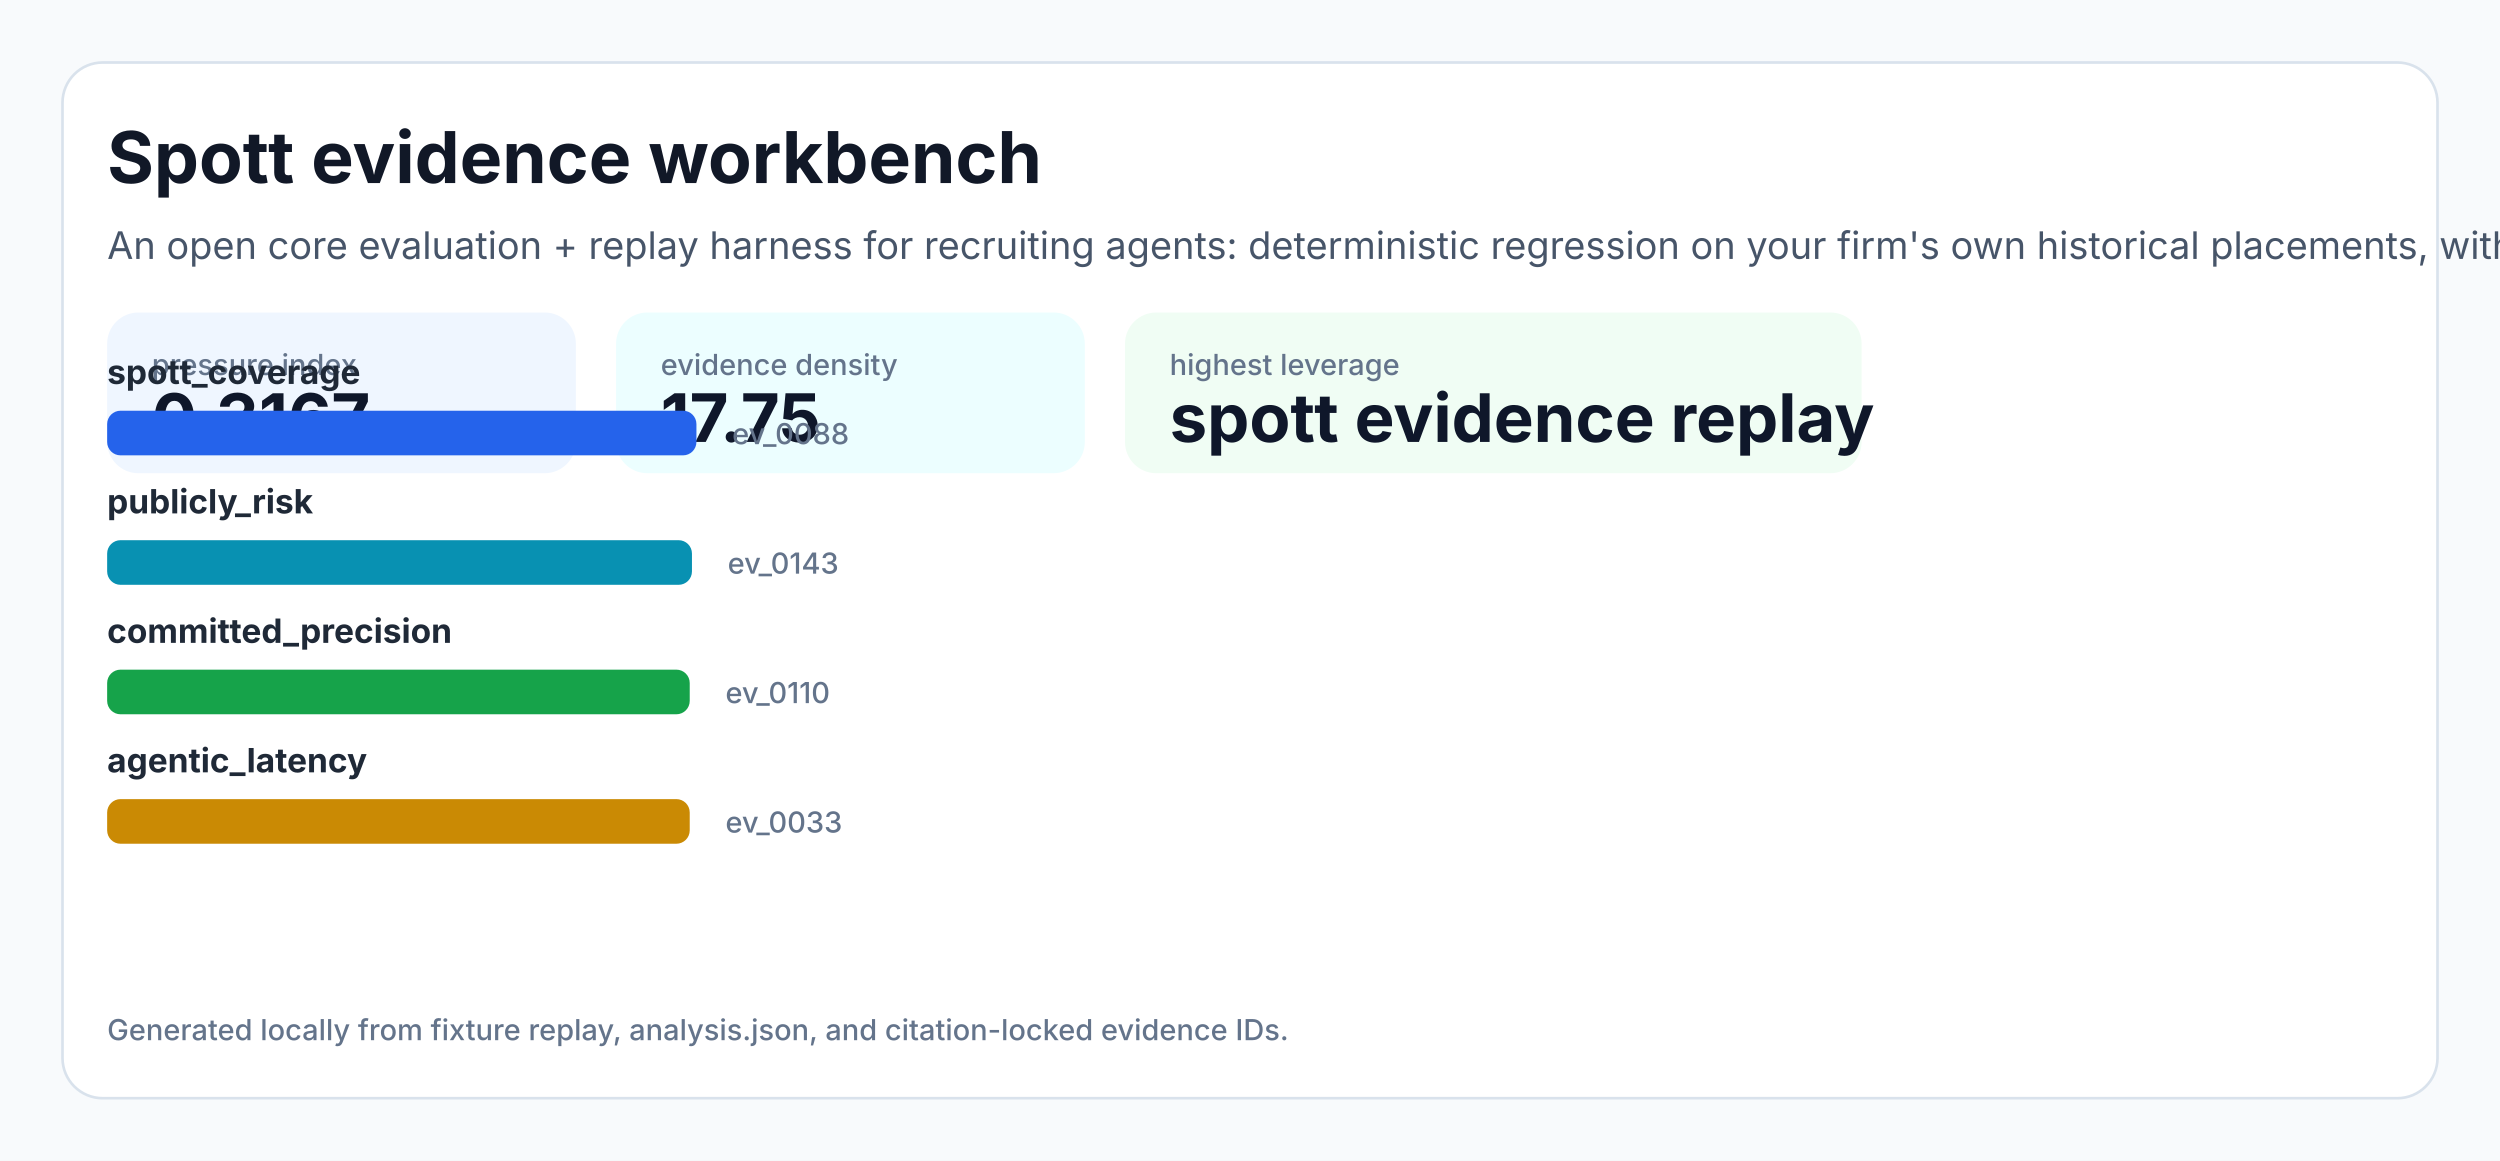
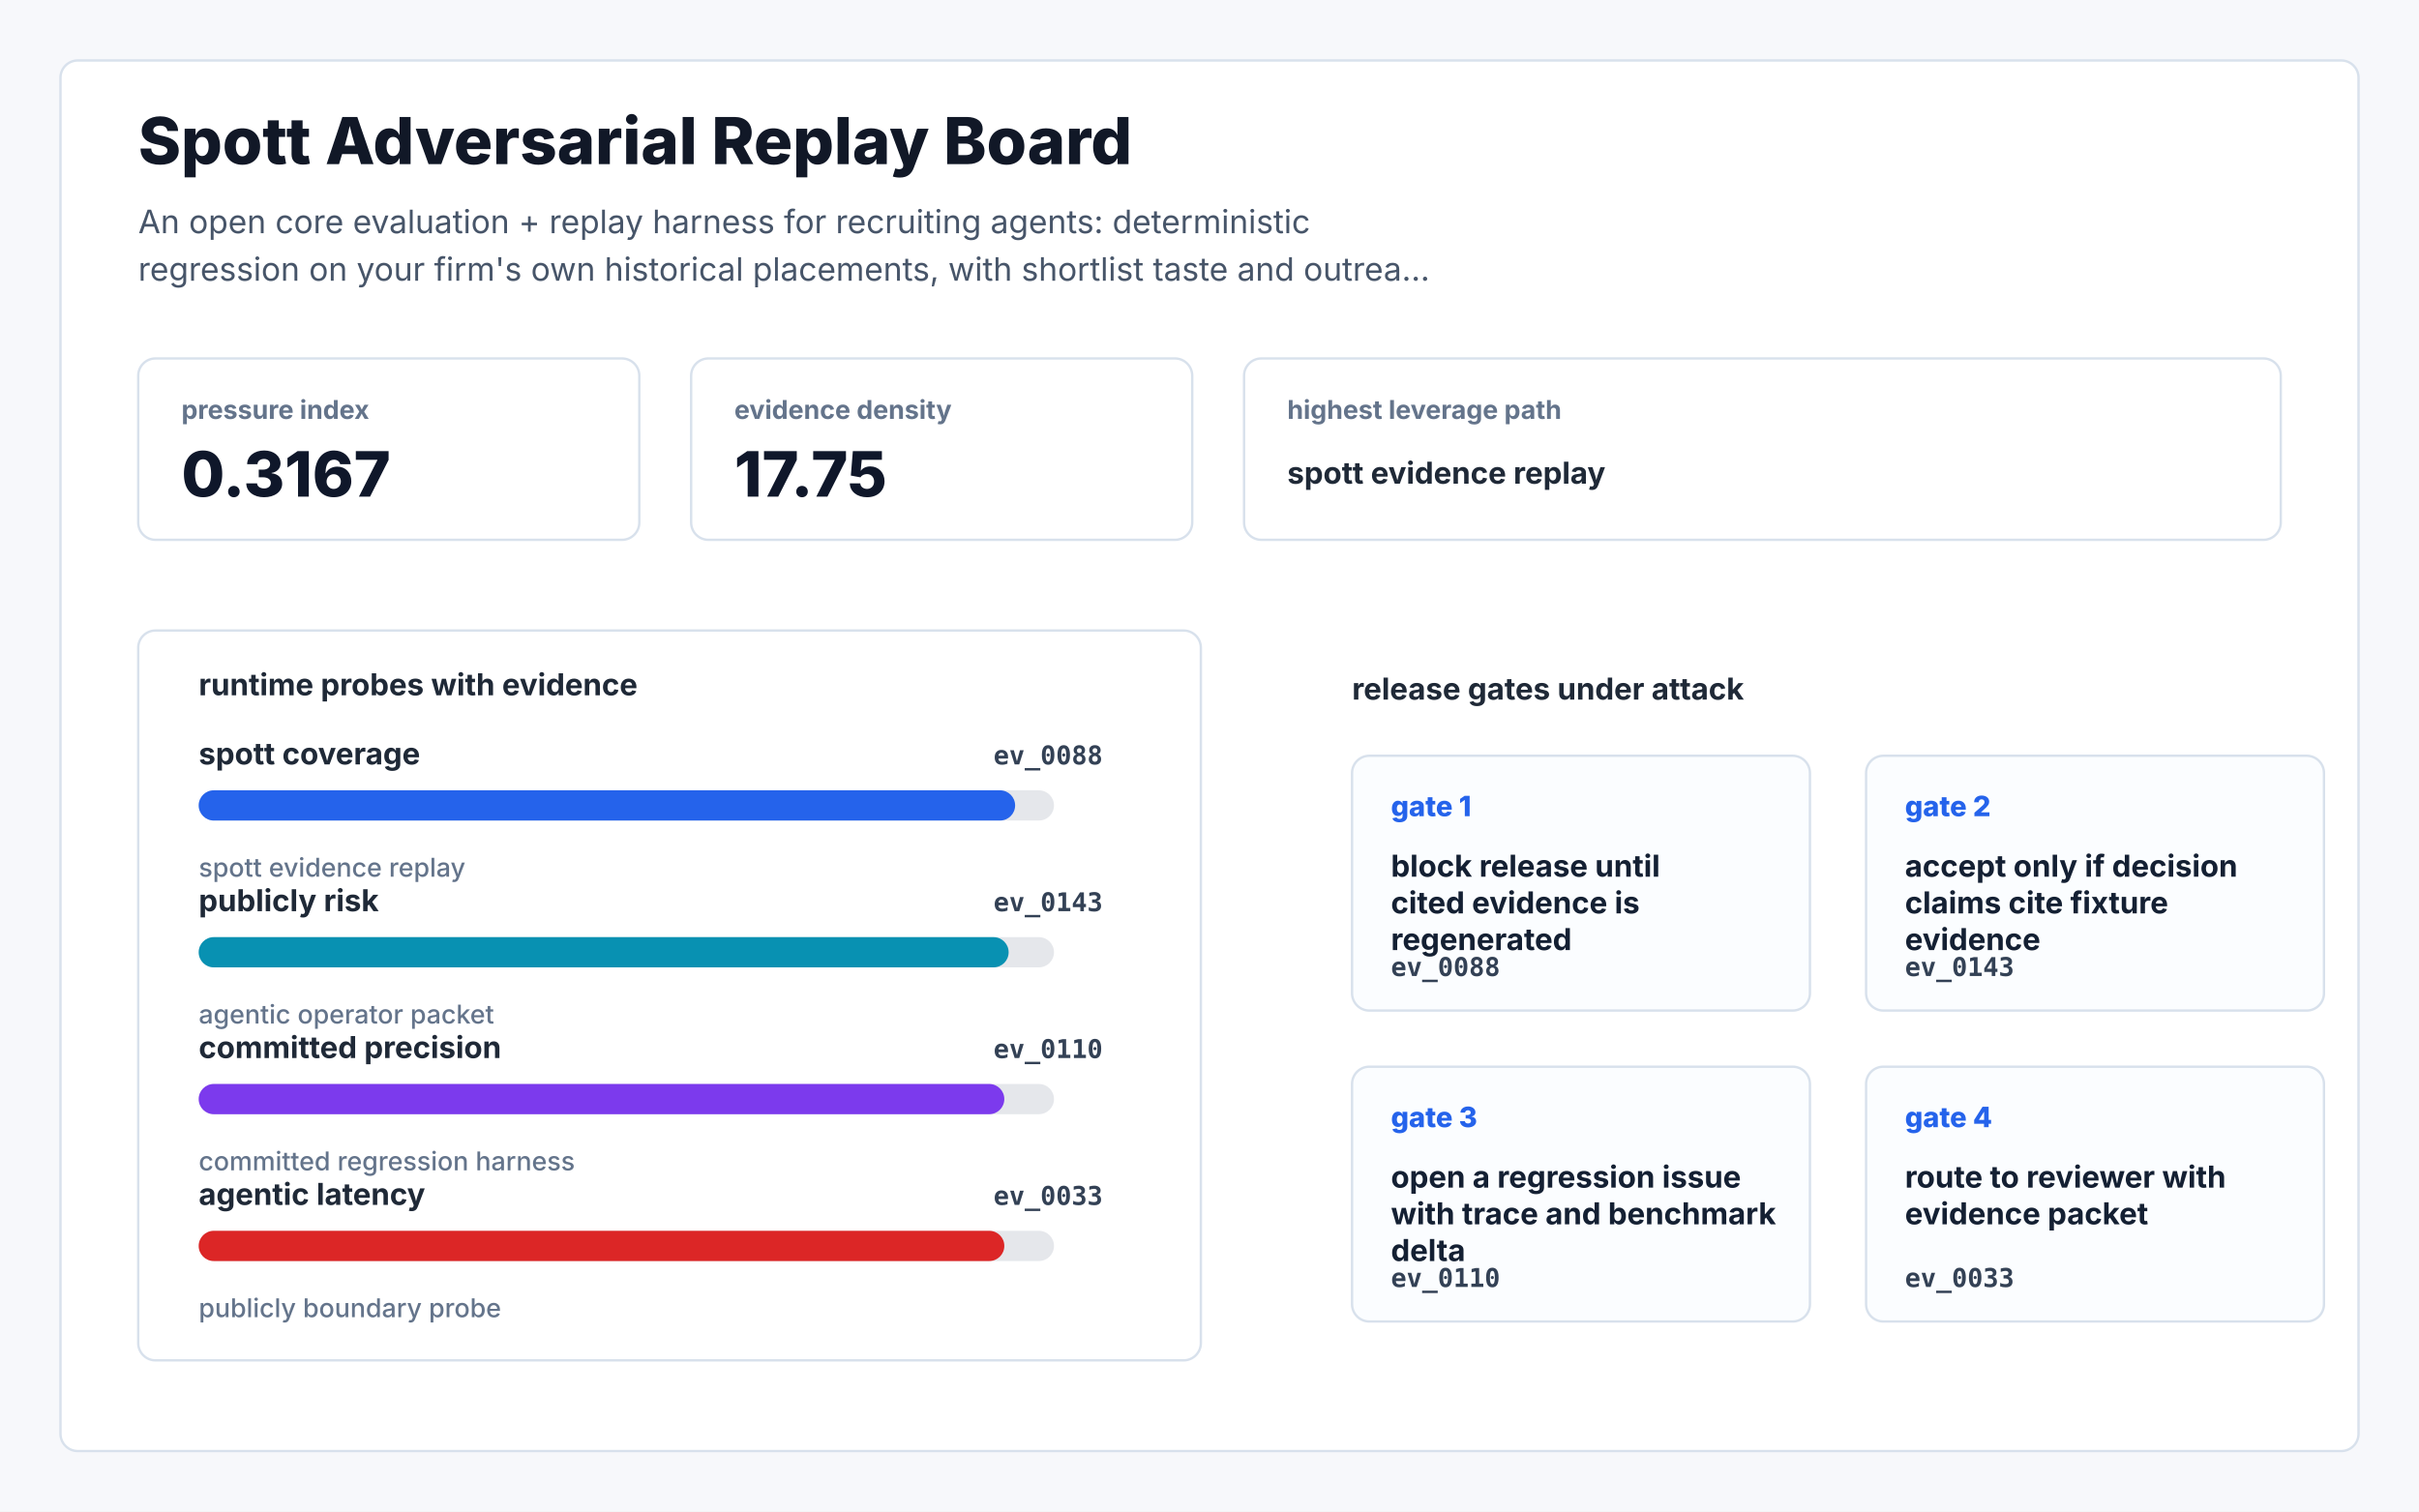
- <svg xmlns="http://www.w3.org/2000/svg" width="1120" height="520" viewBox="0 0 1120 520" role="img" aria-label="Spott project working dashboard preview">
+ <svg xmlns="http://www.w3.org/2000/svg" width="1120" height="700" viewBox="0 0 1120 700" role="img" aria-label="Spott visual evidence dashboard">
  <defs>
    <style>
-       .bg { fill: #f8fafc; }
-       .panel { fill: #ffffff; stroke: #d9e2ec; stroke-width: 1.2; }
-       .title { font: 700 32px -apple-system, BlinkMacSystemFont, "Segoe UI", sans-serif; fill: #111827; }
-       .sub { font: 400 17px -apple-system, BlinkMacSystemFont, "Segoe UI", sans-serif; fill: #475569; }
-       .label { font: 650 15px -apple-system, BlinkMacSystemFont, "Segoe UI", sans-serif; fill: #1f2937; }
-       .small { font: 500 13px -apple-system, BlinkMacSystemFont, "Segoe UI", sans-serif; fill: #64748b; }
-       .metric { font: 750 30px -apple-system, BlinkMacSystemFont, "Segoe UI", sans-serif; fill: #0f172a; }
+       .bg { fill:#f7f8fb; }
+       .panel { fill:#ffffff; stroke:#d8e1ec; stroke-width:1.1; }
+       .card { fill:#ffffff; stroke:#d8e1ec; stroke-width:1.1; }
+       .actioncard { fill:#fbfdff; stroke:#d8e1ec; stroke-width:1.1; }
+       .title { font:760 30px -apple-system,BlinkMacSystemFont,"Segoe UI",sans-serif; fill:#111827; }
+       .sub { font:420 15px -apple-system,BlinkMacSystemFont,"Segoe UI",sans-serif; fill:#475569; }
+       .label { font:700 14px -apple-system,BlinkMacSystemFont,"Segoe UI",sans-serif; fill:#1f2937; }
+       .caption { font:500 12px -apple-system,BlinkMacSystemFont,"Segoe UI",sans-serif; fill:#64748b; }
+       .small { font:650 12px -apple-system,BlinkMacSystemFont,"Segoe UI",sans-serif; fill:#64748b; }
+       .metric { font:780 29px -apple-system,BlinkMacSystemFont,"Segoe UI",sans-serif; fill:#0f172a; }
+       .rank { font:760 13px -apple-system,BlinkMacSystemFont,"Segoe UI",sans-serif; fill:#2563eb; }
+       .cardtext { font:650 14px -apple-system,BlinkMacSystemFont,"Segoe UI",sans-serif; fill:#142033; }
+       .mono { font:700 12px ui-monospace,SFMono-Regular,Menlo,monospace; fill:#334155; }
    </style>
  </defs>
-   <rect class="bg" width="1120" height="520" rx="0" />
-   <rect class="panel" x="28" y="28" width="1064" height="464" rx="18" />
-   <text class="title" x="48" y="82">Spott evidence workbench</text>
-   <text class="sub" x="48" y="116">An open core evaluation + replay harness for recruiting agents: deterministic regression on your firm's own historical placements, with shortlist taste and outreach tone scoring before the agent ever goes live in a customer's tenant.</text>
-   <rect x="48" y="140" width="210" height="72" rx="14" fill="#eff6ff" />
-   <text class="small" x="68" y="168">pressure index</text>
-   <text class="metric" x="68" y="198">0.3167</text>
-   <rect x="276" y="140" width="210" height="72" rx="14" fill="#ecfeff" />
-   <text class="small" x="296" y="168">evidence density</text>
-   <text class="metric" x="296" y="198">17.75</text>
-   <rect x="504" y="140" width="330" height="72" rx="14" fill="#f0fdf4" />
-   <text class="small" x="524" y="168">highest leverage</text>
-   <text class="metric" x="524" y="198">spott evidence replay</text>
-   <text x="48" y="172" class="label">spott_coverage</text>
-   <rect x="48" y="184" width="264" height="20" rx="6" fill="#2563eb" />
-   <text x="328" y="199" class="small">ev_0088</text>
-   <text x="48" y="230" class="label">publicly_risk</text>
-   <rect x="48" y="242" width="262" height="20" rx="6" fill="#0891b2" />
-   <text x="326" y="257" class="small">ev_0143</text>
-   <text x="48" y="288" class="label">committed_precision</text>
-   <rect x="48" y="300" width="261" height="20" rx="6" fill="#16a34a" />
-   <text x="325" y="315" class="small">ev_0110</text>
-   <text x="48" y="346" class="label">agentic_latency</text>
-   <rect x="48" y="358" width="261" height="20" rx="6" fill="#ca8a04" />
-   <text x="325" y="373" class="small">ev_0033</text>
-   <text class="small" x="48" y="466">Generated locally from fixture replay, analysis.json, and citation-locked evidence IDs.</text>
+   <rect class="bg" width="1120" height="700" />
+   <rect class="panel" x="28" y="28" width="1064" height="644" rx="8" />
+   <text class="title" x="64" y="76">Spott Adversarial Replay Board</text>
+   <text class="sub" x="64" y="108">
+     <tspan x="64" dy="0">An open core evaluation + replay harness for recruiting agents: deterministic</tspan>
+     <tspan x="64" dy="22">regression on your firm's own historical placements, with shortlist taste and outrea...</tspan>
+   </text>
+   <rect class="card" x="64" y="166" width="232" height="84" rx="8" />
+   <text class="small" x="84" y="194">pressure index</text>
+   <text class="metric" x="84" y="230">0.3167</text>
+   <rect class="card" x="320" y="166" width="232" height="84" rx="8" />
+   <text class="small" x="340" y="194">evidence density</text>
+   <text class="metric" x="340" y="230">17.75</text>
+   <rect class="card" x="576" y="166" width="480" height="84" rx="8" />
+   <text class="small" x="596" y="194">highest leverage path</text>
+   <text class="label" x="596" y="224">
+     <tspan x="596" dy="0">spott evidence replay</tspan>
+   </text>
+   <rect class="card" x="64" y="292" width="492" height="338" rx="8" />
+   <text class="label" x="92" y="322">runtime probes with evidence</text>
+   <text x="92" y="354" class="label">spott coverage</text>
+   <text x="460" y="354" class="mono">ev_0088</text>
+   <rect x="92" y="366" width="396" height="14" rx="7" fill="#e5e7eb" />
+   <rect x="92" y="366" width="378" height="14" rx="7" fill="#2563eb" />
+   <text x="92" y="406" class="caption">spott evidence replay</text>
+   <text x="92" y="422" class="label">publicly risk</text>
+   <text x="460" y="422" class="mono">ev_0143</text>
+   <rect x="92" y="434" width="396" height="14" rx="7" fill="#e5e7eb" />
+   <rect x="92" y="434" width="375" height="14" rx="7" fill="#0891b2" />
+   <text x="92" y="474" class="caption">agentic operator packet</text>
+   <text x="92" y="490" class="label">committed precision</text>
+   <text x="460" y="490" class="mono">ev_0110</text>
+   <rect x="92" y="502" width="396" height="14" rx="7" fill="#e5e7eb" />
+   <rect x="92" y="502" width="373" height="14" rx="7" fill="#7c3aed" />
+   <text x="92" y="542" class="caption">committed regression harness</text>
+   <text x="92" y="558" class="label">agentic latency</text>
+   <text x="460" y="558" class="mono">ev_0033</text>
+   <rect x="92" y="570" width="396" height="14" rx="7" fill="#e5e7eb" />
+   <rect x="92" y="570" width="373" height="14" rx="7" fill="#dc2626" />
+   <text x="92" y="610" class="caption">publicly boundary probe</text>
+   <text class="label" x="626" y="324">release gates under attack</text>
+   <rect class="actioncard" x="626" y="350" width="212" height="118" rx="8" />
+   <text class="rank" x="644" y="378">gate 1</text>
+   <text class="cardtext" x="644" y="406">
+     <tspan x="644" dy="0">block release until</tspan>
+     <tspan x="644" dy="17">cited evidence is</tspan>
+     <tspan x="644" dy="17">regenerated</tspan>
+   </text>
+   <text class="mono" x="644" y="452">ev_0088</text>
+   <rect class="actioncard" x="864" y="350" width="212" height="118" rx="8" />
+   <text class="rank" x="882" y="378">gate 2</text>
+   <text class="cardtext" x="882" y="406">
+     <tspan x="882" dy="0">accept only if decision</tspan>
+     <tspan x="882" dy="17">claims cite fixture</tspan>
+     <tspan x="882" dy="17">evidence</tspan>
+   </text>
+   <text class="mono" x="882" y="452">ev_0143</text>
+   <rect class="actioncard" x="626" y="494" width="212" height="118" rx="8" />
+   <text class="rank" x="644" y="522">gate 3</text>
+   <text class="cardtext" x="644" y="550">
+     <tspan x="644" dy="0">open a regression issue</tspan>
+     <tspan x="644" dy="17">with trace and benchmark</tspan>
+     <tspan x="644" dy="17">delta</tspan>
+   </text>
+   <text class="mono" x="644" y="596">ev_0110</text>
+   <rect class="actioncard" x="864" y="494" width="212" height="118" rx="8" />
+   <text class="rank" x="882" y="522">gate 4</text>
+   <text class="cardtext" x="882" y="550">
+     <tspan x="882" dy="0">route to reviewer with</tspan>
+     <tspan x="882" dy="17">evidence packet</tspan>
+   </text>
+   <text class="mono" x="882" y="596">ev_0033</text>
</svg>
